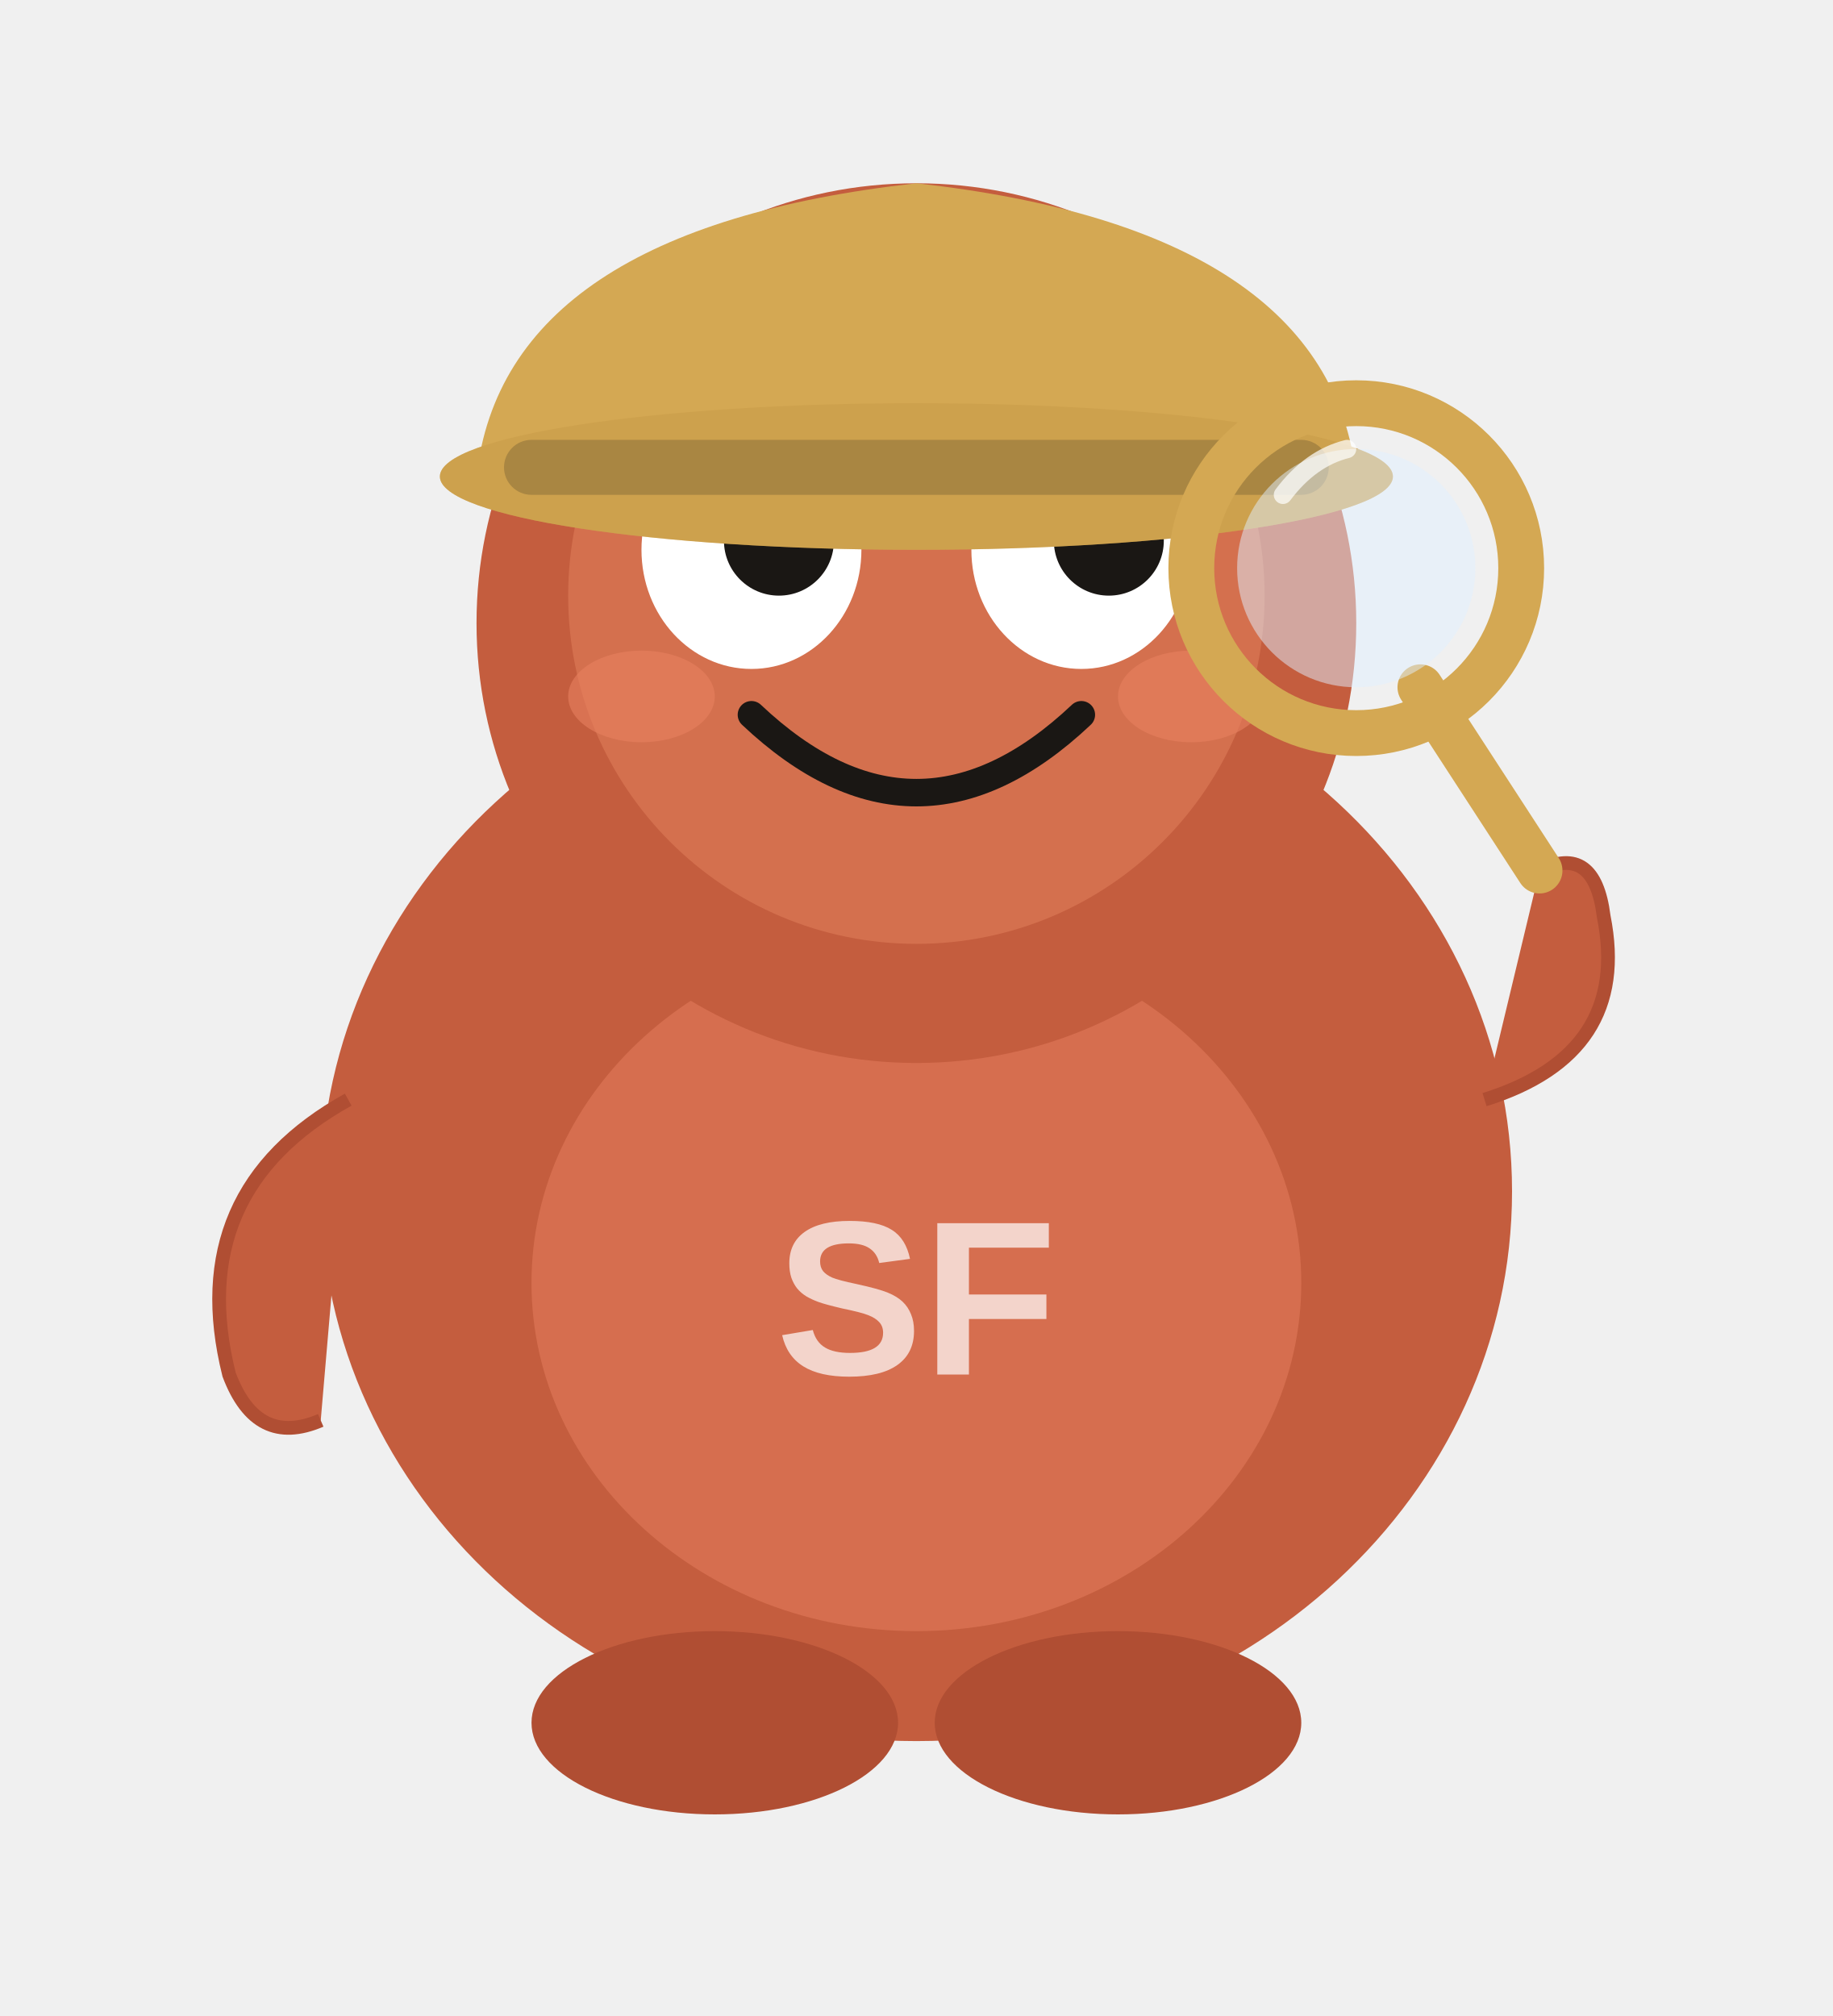
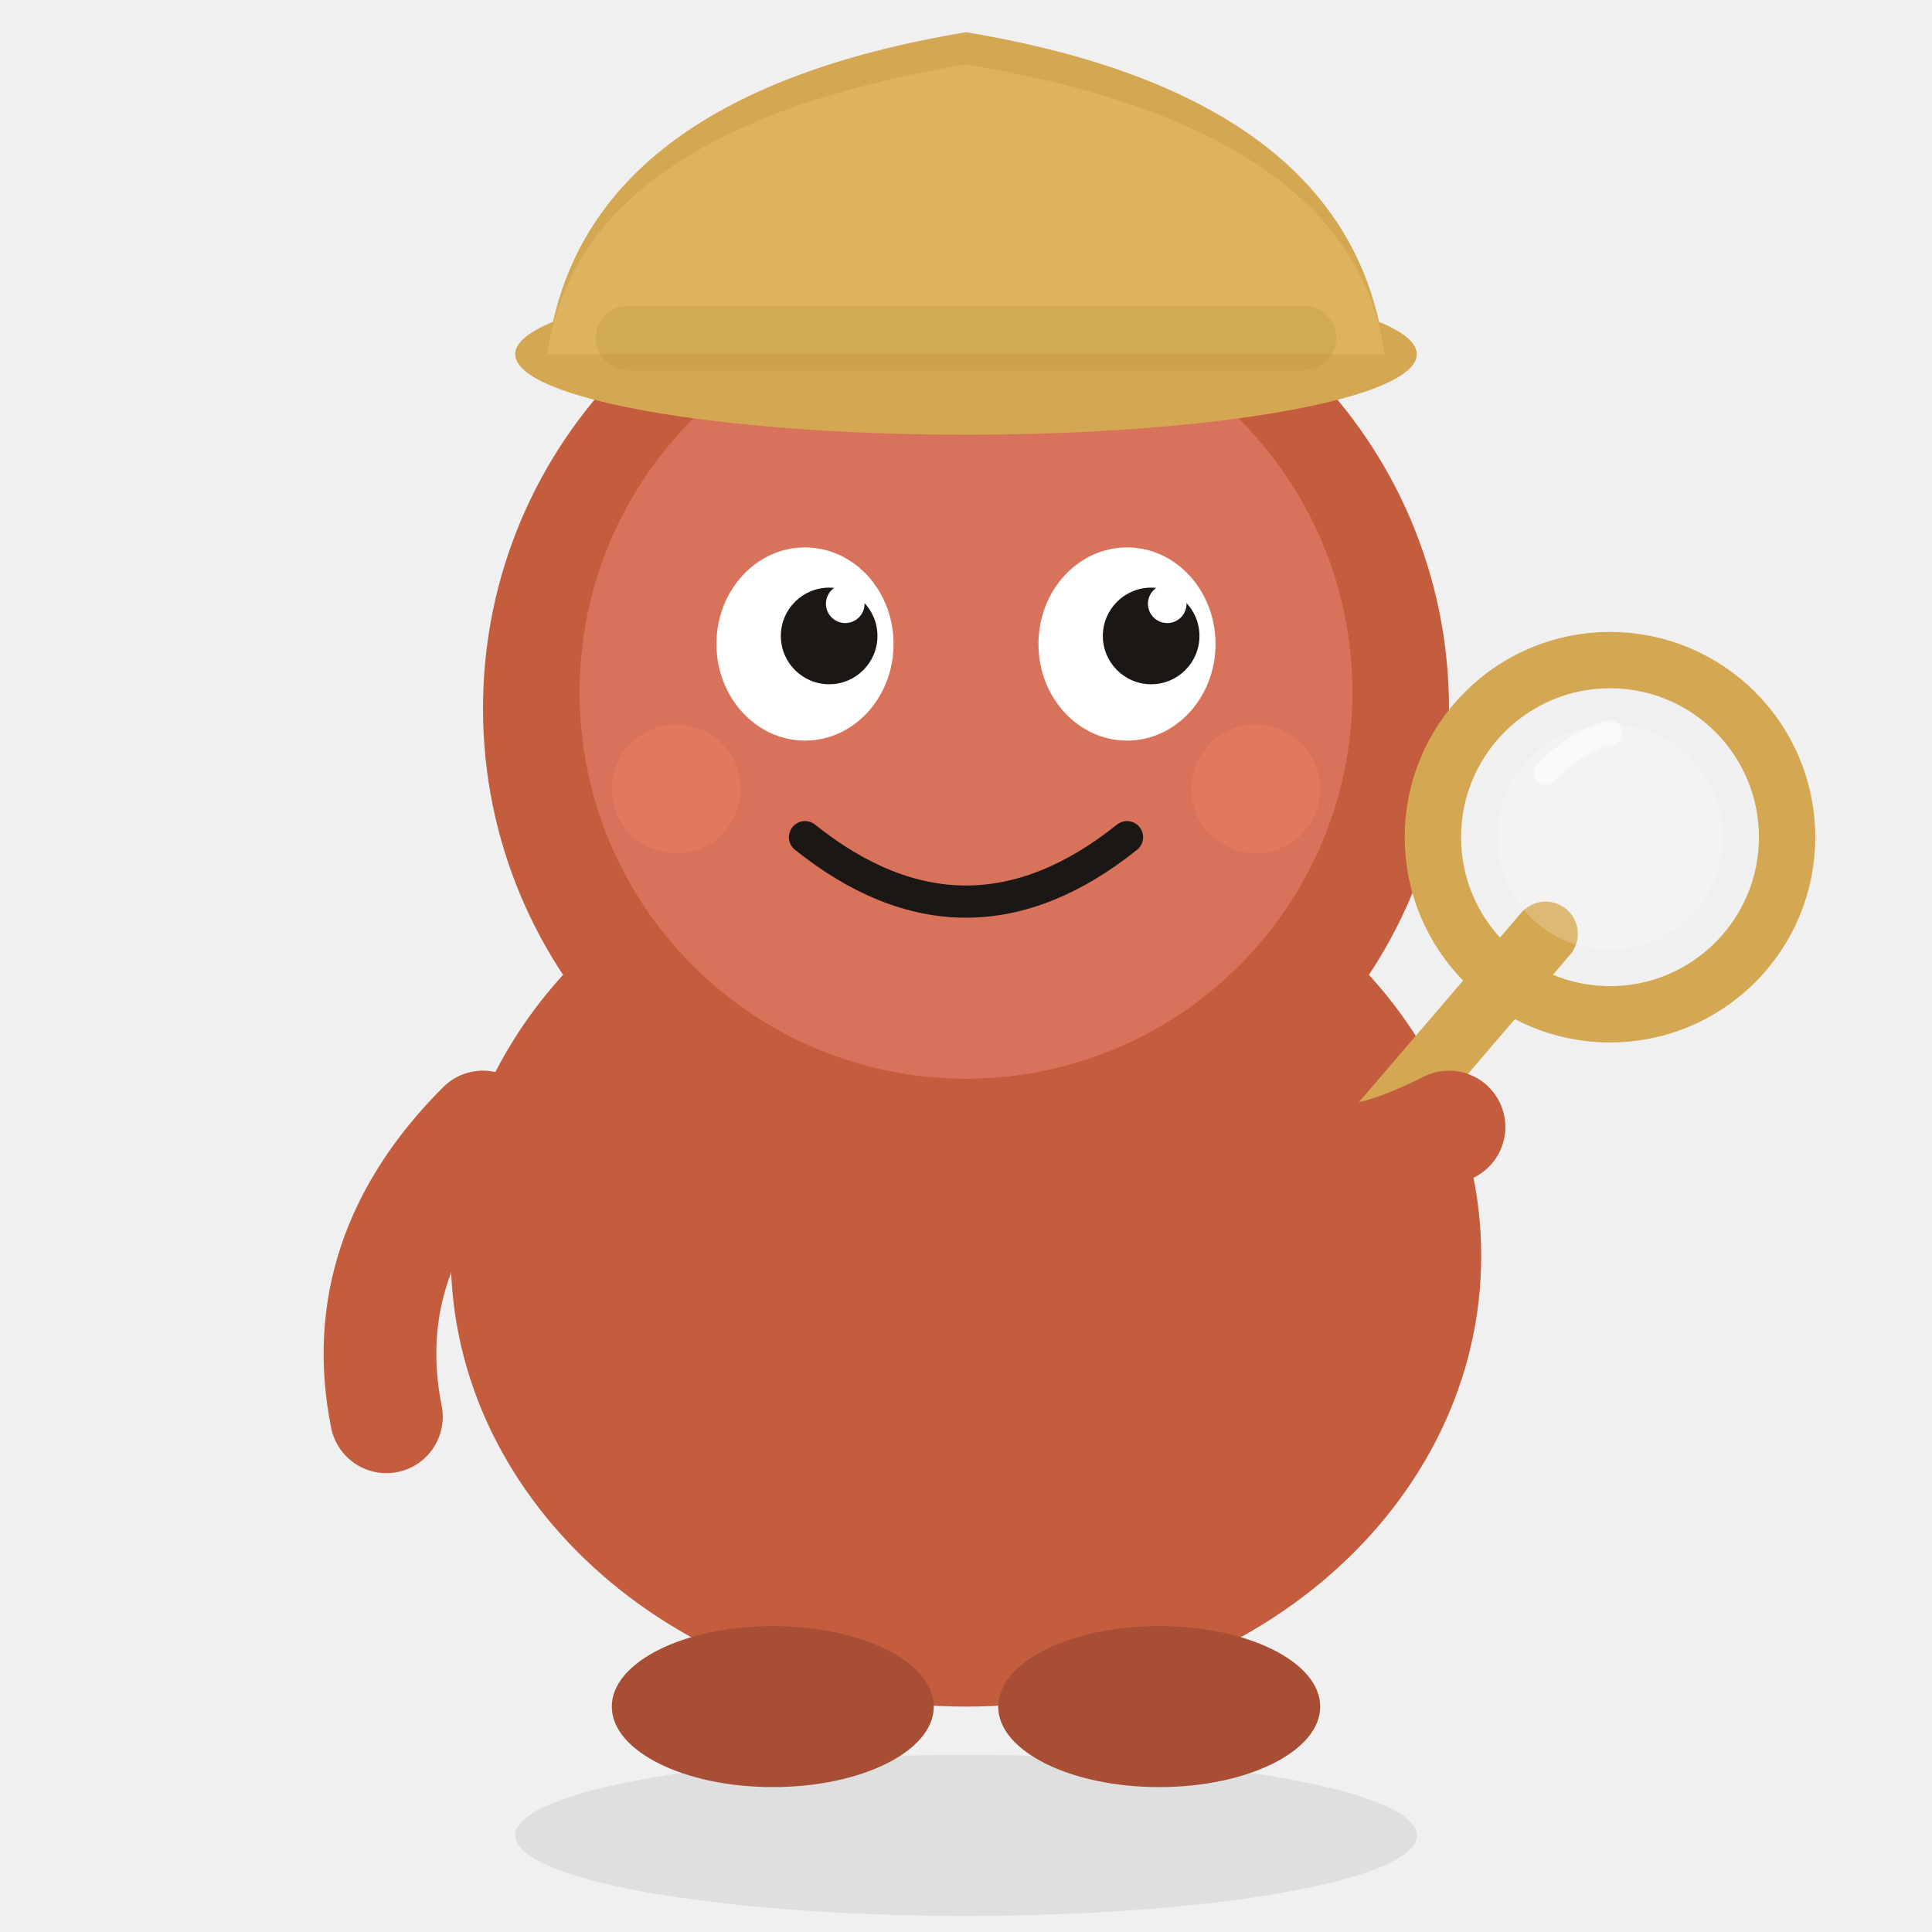
- <svg xmlns="http://www.w3.org/2000/svg" viewBox="0 0 200 220">
-   <ellipse cx="100" cy="130" rx="65" ry="60" fill="#C45D3E" />
-   <ellipse cx="100" cy="140" rx="42" ry="38" fill="#E8805F" opacity="0.5" />
-   <circle cx="100" cy="68" r="48" fill="#C45D3E" />
-   <circle cx="100" cy="65" r="38" fill="#D4704E" />
-   <ellipse cx="82" cy="60" rx="12" ry="13" fill="white" />
-   <ellipse cx="118" cy="60" rx="12" ry="13" fill="white" />
-   <circle cx="85" cy="59" r="6" fill="#1A1714" />
-   <circle cx="121" cy="59" r="6" fill="#1A1714" />
-   <circle cx="87" cy="56" r="2.5" fill="white" />
-   <circle cx="123" cy="56" r="2.5" fill="white" />
-   <path d="M82 78 Q100 95 118 78" fill="none" stroke="#1A1714" stroke-width="3" stroke-linecap="round" />
-   <ellipse cx="70" cy="76" rx="8" ry="5" fill="#E8805F" opacity="0.6" />
-   <ellipse cx="130" cy="76" rx="8" ry="5" fill="#E8805F" opacity="0.6" />
-   <path d="M52 52 Q55 25 100 20 Q145 25 148 52" fill="#D4A853" />
-   <ellipse cx="100" cy="52" rx="52" ry="8" fill="#D4A853" />
-   <ellipse cx="100" cy="52" rx="52" ry="8" fill="#C49643" opacity="0.4" />
-   <rect x="55" y="48" width="90" height="6" rx="3" fill="#1A1714" opacity="0.2" />
-   <path d="M38 120 Q20 130 25 150 Q28 158 35 155" fill="#C45D3E" stroke="#B04E33" stroke-width="1.5" />
-   <path d="M162 120 Q178 115 175 100 Q174 92 168 95" fill="#C45D3E" stroke="#B04E33" stroke-width="1.5" />
-   <line x1="168" y1="95" x2="155" y2="75" stroke="#D4A853" stroke-width="5" stroke-linecap="round" />
-   <circle cx="148" cy="62" r="18" fill="none" stroke="#D4A853" stroke-width="5" />
-   <circle cx="148" cy="62" r="13" fill="#E0F0FF" opacity="0.5" />
-   <path d="M140 54 Q143 50 147 49" fill="none" stroke="white" stroke-width="2" stroke-linecap="round" opacity="0.7" />
-   <ellipse cx="78" cy="188" rx="20" ry="10" fill="#B04E33" />
-   <ellipse cx="122" cy="188" rx="20" ry="10" fill="#B04E33" />
-   <text x="100" y="150" font-family="Arial,sans-serif" font-size="24" font-weight="bold" fill="white" text-anchor="middle" opacity="0.7">SF</text>
+ <svg xmlns="http://www.w3.org/2000/svg" viewBox="0 0 120 120">
+   <ellipse cx="60" cy="114" rx="28" ry="5" fill="#1A1714" opacity="0.08" />
+   <ellipse cx="60" cy="78" rx="32" ry="28" fill="#C45D3E" />
+   <circle cx="60" cy="44" r="30" fill="#C45D3E" />
+   <circle cx="60" cy="43" r="24" fill="#D9725A" />
+   <ellipse cx="50" cy="40" rx="5.5" ry="6" fill="white" />
+   <ellipse cx="70" cy="40" rx="5.5" ry="6" fill="white" />
+   <circle cx="51.5" cy="39.5" r="3" fill="#1A1714" />
+   <circle cx="71.5" cy="39.5" r="3" fill="#1A1714" />
+   <circle cx="52.5" cy="37.5" r="1.2" fill="white" />
+   <circle cx="72.5" cy="37.5" r="1.2" fill="white" />
+   <path d="M50 52 Q60 60 70 52" fill="none" stroke="#1A1714" stroke-width="2" stroke-linecap="round" />
+   <circle cx="42" cy="49" r="4" fill="#E8805F" opacity="0.5" />
+   <circle cx="78" cy="49" r="4" fill="#E8805F" opacity="0.5" />
+   <ellipse cx="60" cy="22" rx="28" ry="5" fill="#D4A853" />
+   <path d="M34 22 Q36 6 60 2 Q84 6 86 22" fill="#D4A853" />
+   <path d="M34 22 Q36 8 60 4 Q84 8 86 22" fill="#E5BE6A" opacity="0.5" />
+   <rect x="37" y="19" width="46" height="4" rx="2" fill="#B8943E" opacity="0.3" />
+   <line x1="84" y1="72" x2="96" y2="58" stroke="#D4A853" stroke-width="4" stroke-linecap="round" />
+   <circle cx="100" cy="52" r="11" fill="none" stroke="#D4A853" stroke-width="3.5" />
+   <circle cx="100" cy="52" r="7" fill="white" opacity="0.2" />
+   <path d="M96 48 Q98 46 100 45.5" fill="none" stroke="white" stroke-width="1.5" stroke-linecap="round" opacity="0.5" />
+   <path d="M30 70 Q22 78 24 88" fill="none" stroke="#C45D3E" stroke-width="7" stroke-linecap="round" />
+   <path d="M90 70 Q86 72 84 72" fill="none" stroke="#C45D3E" stroke-width="7" stroke-linecap="round" />
+   <ellipse cx="48" cy="106" rx="10" ry="5" fill="#A84E35" />
+   <ellipse cx="72" cy="106" rx="10" ry="5" fill="#A84E35" />
</svg>
